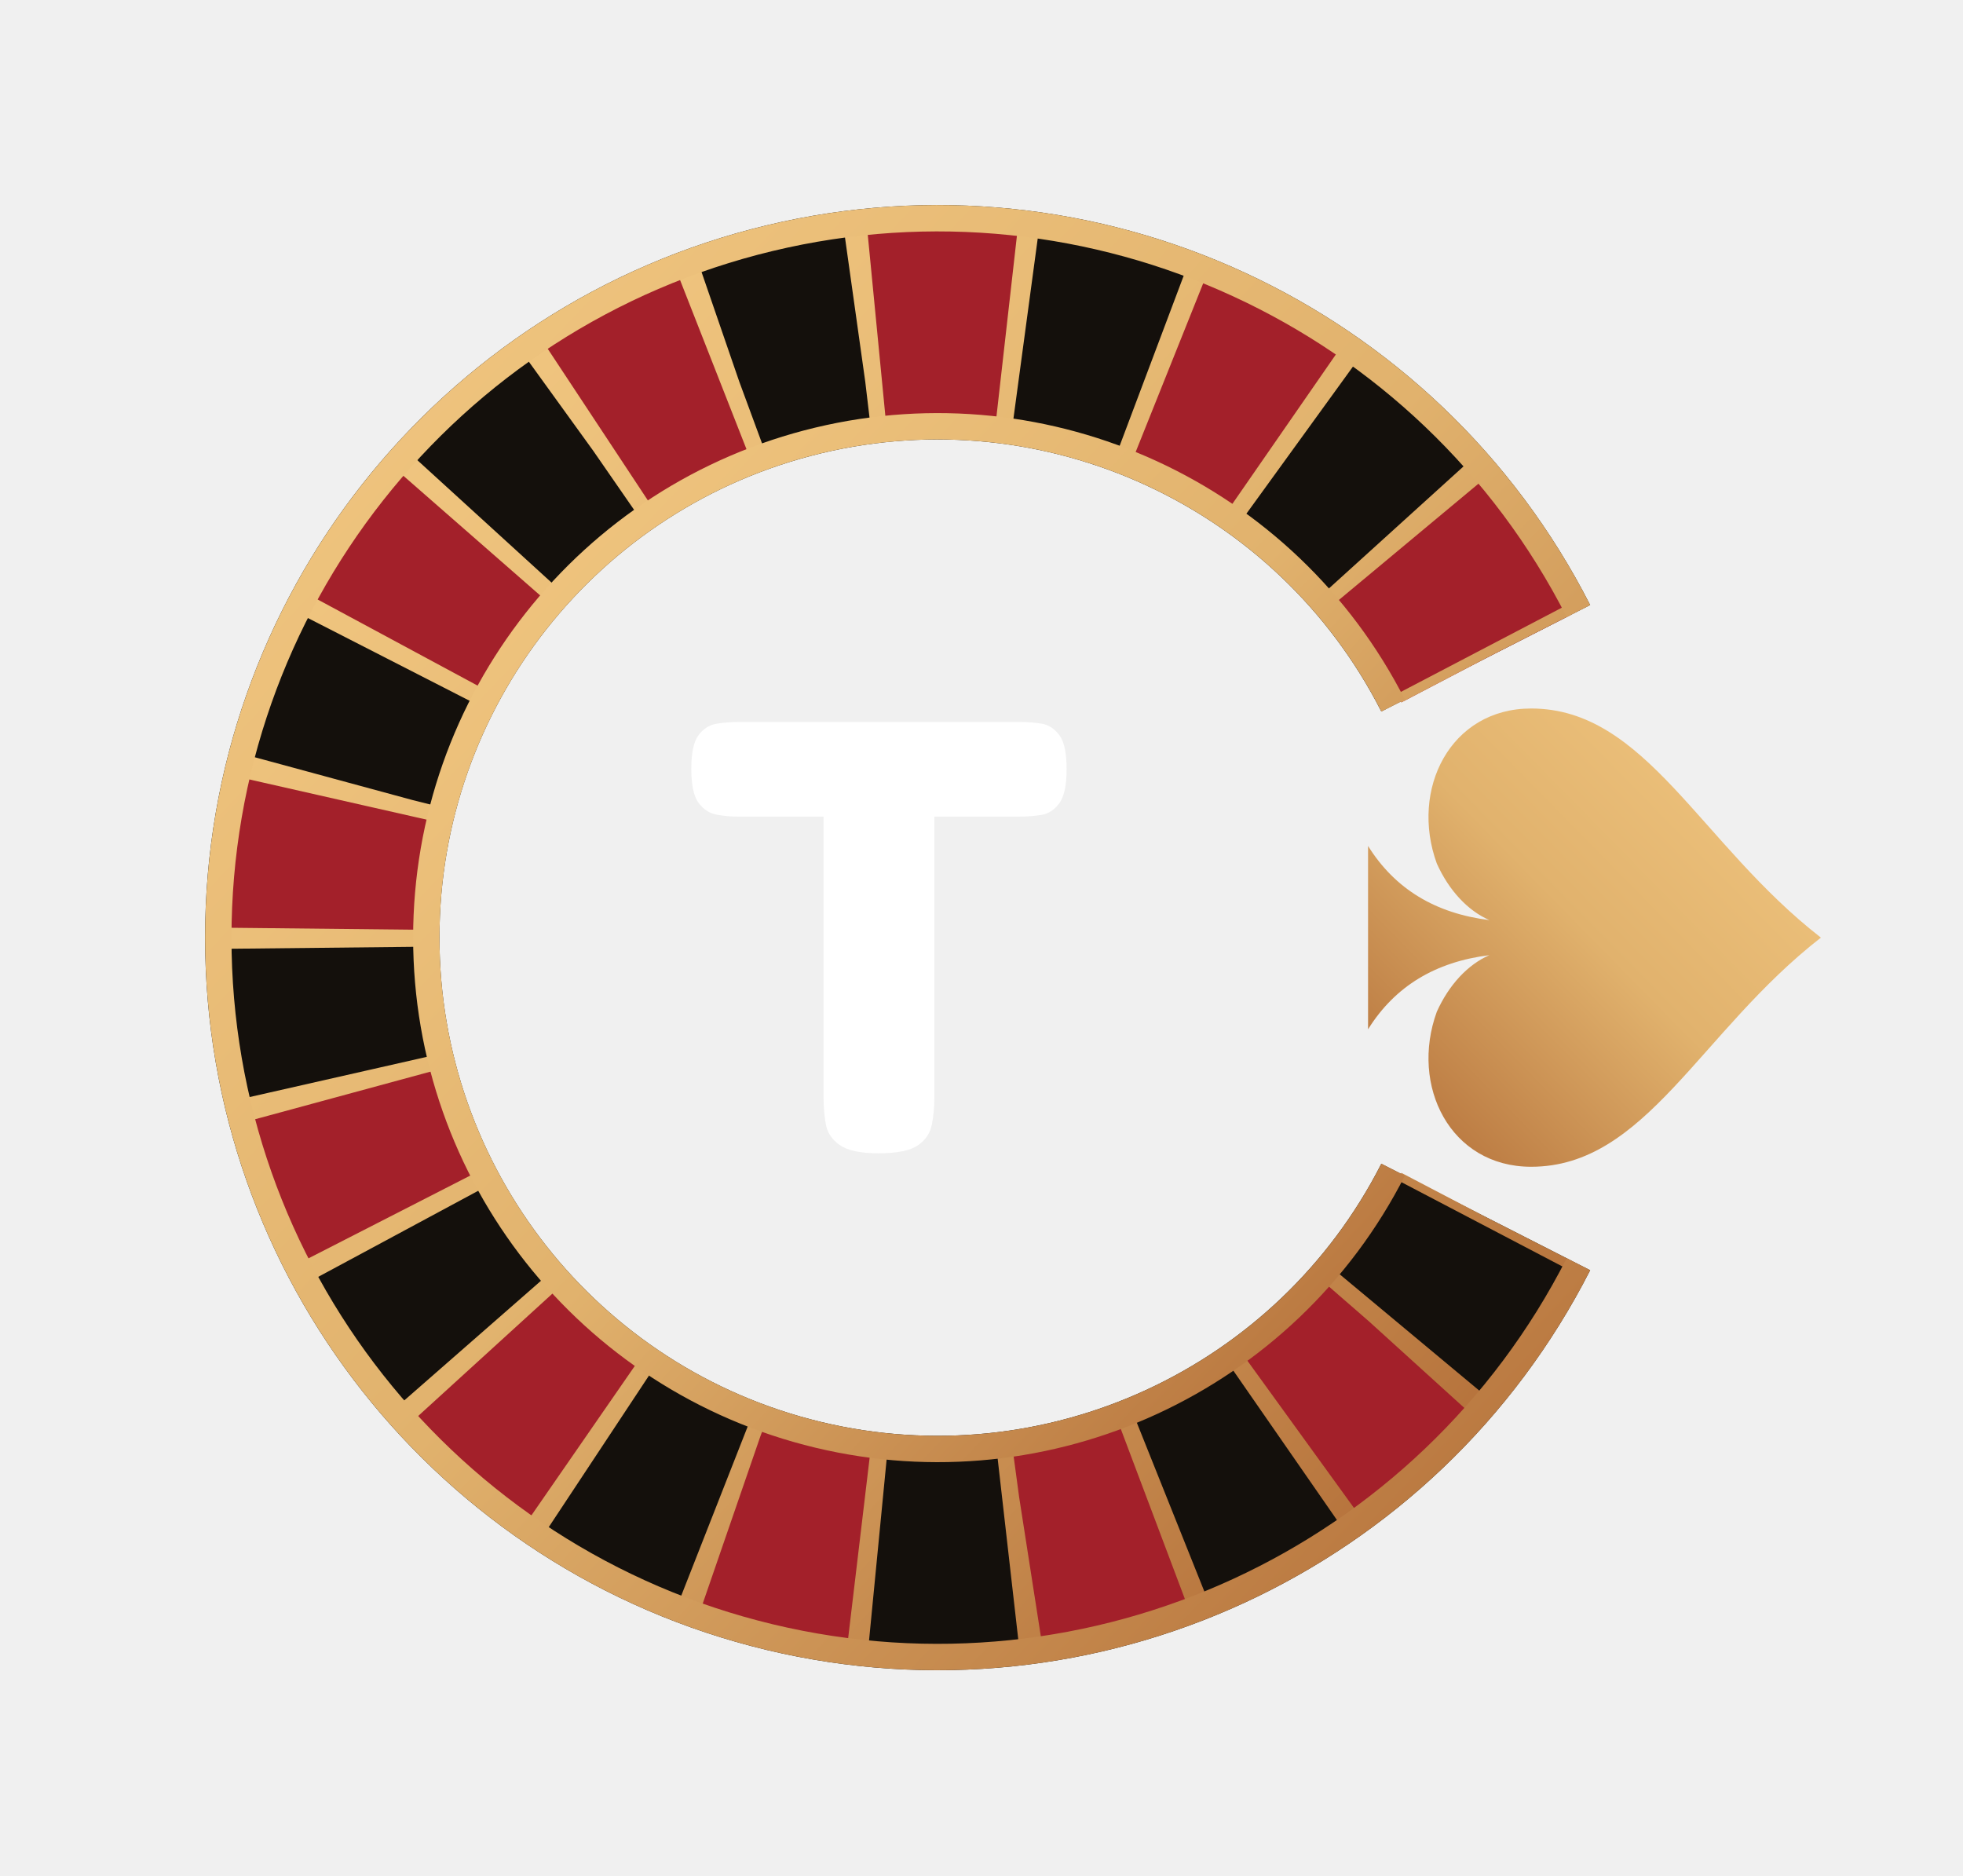
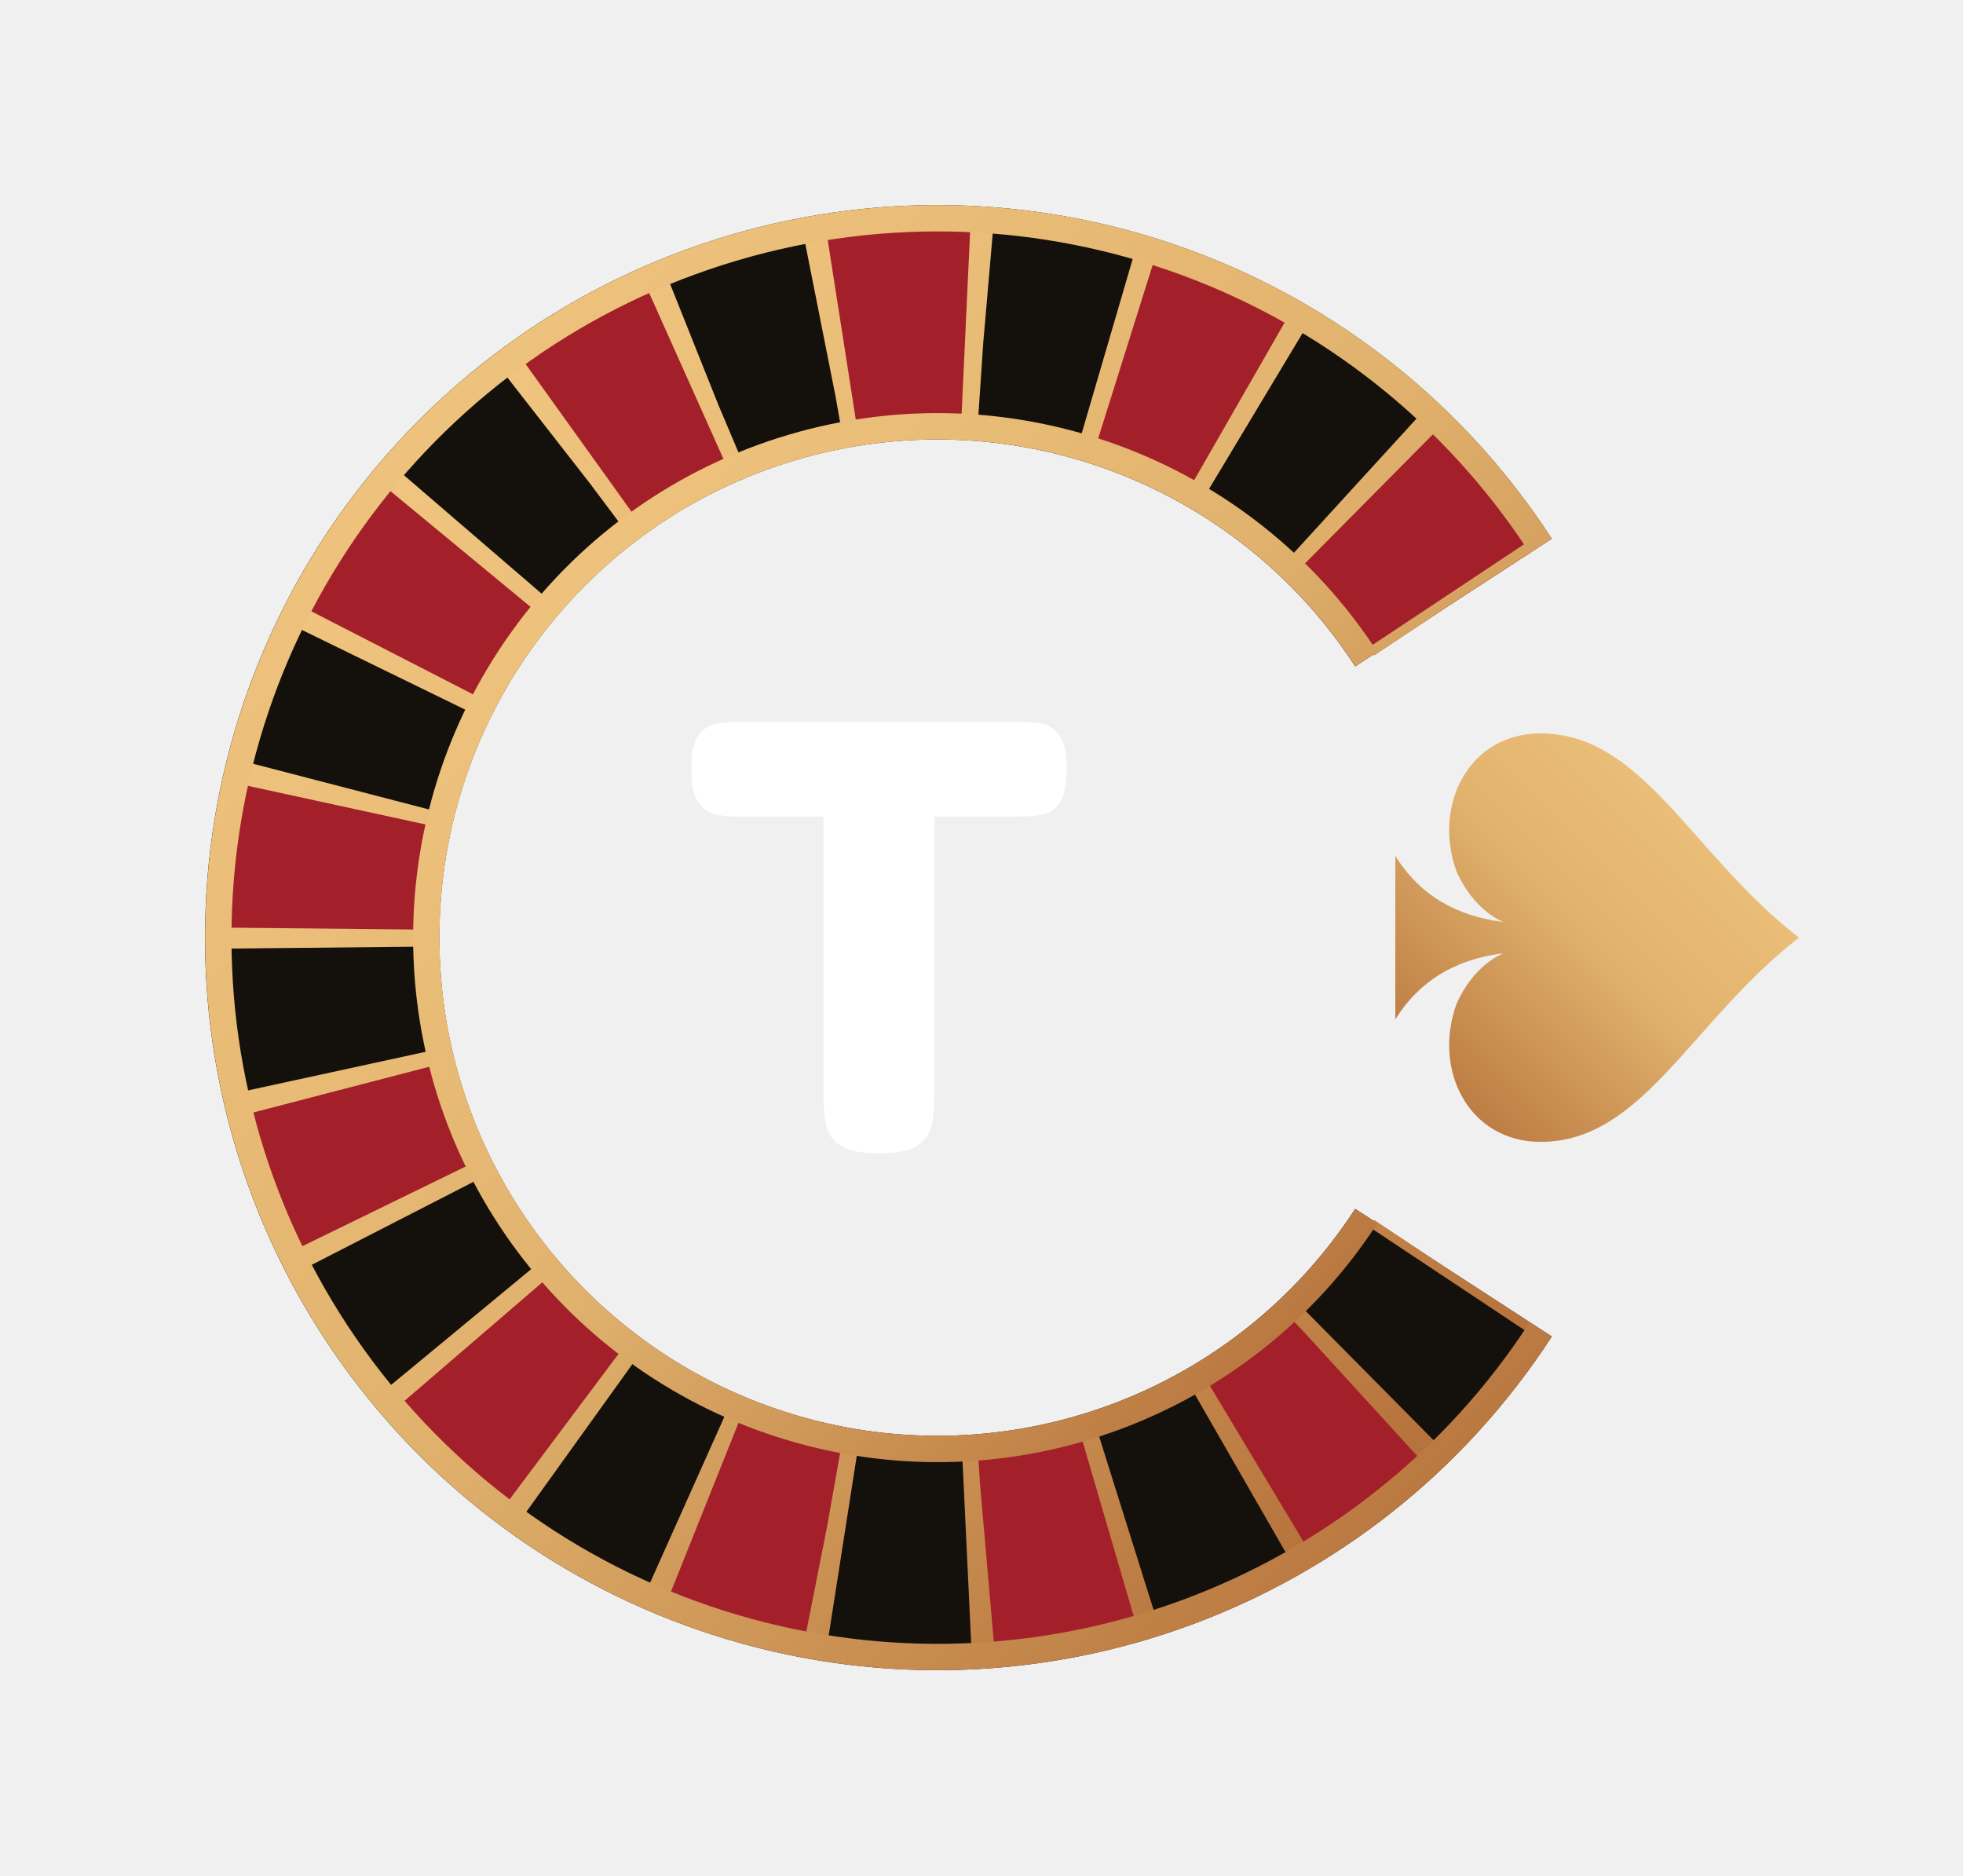
<svg xmlns="http://www.w3.org/2000/svg" viewBox="0 0 134 128">
  <defs>
    <linearGradient id="g" x1="0" y1="0" x2="1" y2="1">
      <stop offset="0" stop-color="#f3c983" />
      <stop offset=".5" stop-color="#e1b26d" />
      <stop offset="1" stop-color="#b06a35" />
    </linearGradient>
  </defs>
-   <path d="M101.42 44.93 A42 42 0 1 0 101.42 83.07" fill="none" stroke="#14100c" stroke-width="16" />
-   <path d="M101.42 44.93 A42 42 0 1 0 101.42 83.07" fill="none" stroke="#a3202a" stroke-width="13" stroke-dasharray="10.20 10.20" />
-   <path d="M101.42 44.93 A42 42 0 1 0 101.42 83.07" fill="none" stroke="url(#g)" stroke-width="13" stroke-dasharray="1.3 8.90" stroke-dashoffset="0.65" />
-   <path d="M107.75 41.71 A49.1 49.1 0 1 0 107.75 86.29" fill="none" stroke="url(#g)" stroke-width="1.8" />
-   <path d="M95.10 48.16 A34.9 34.9 0 1 0 95.10 79.84" fill="none" stroke="url(#g)" stroke-width="1.8" />
+   <path d="M99.22 41.13 A42 42 0 1 0 99.22 86.87" fill="none" stroke="#14100c" stroke-width="16" />
+   <path d="M99.22 41.13 A42 42 0 1 0 99.22 86.87" fill="none" stroke="#a3202a" stroke-width="13" stroke-dasharray="9.80 9.80" />
+   <path d="M99.22 41.13 A42 42 0 1 0 99.22 86.87" fill="none" stroke="url(#g)" stroke-width="13" stroke-dasharray="1.3 8.50" stroke-dashoffset="0.65" />
+   <path d="M105.18 37.26 A49.1 49.1 0 1 0 105.18 90.74" fill="none" stroke="url(#g)" stroke-width="1.8" />
+   <path d="M93.27 44.99 A34.9 34.9 0 1 0 93.27 83.01" fill="none" stroke="url(#g)" stroke-width="1.8" />
  <path d="M3.86-29.06L23.06-29.06Q23.86-29.06 24.57-28.94Q25.28-28.81 25.77-28.14Q26.25-27.47 26.25-25.83Q26.25-24.23 25.77-23.54Q25.28-22.85 24.55-22.72Q23.81-22.60 23.02-22.60L17.22-22.60L17.22-3.36Q17.22-2.44 17.05-1.58Q16.88-0.71 16.11-0.17Q15.33 0.38 13.40 0.38Q11.55 0.38 10.75-0.19Q9.95-0.76 9.81-1.62Q9.66-2.48 9.66-3.40L9.66-22.60L3.82-22.60Q3.07-22.60 2.33-22.74Q1.60-22.89 1.11-23.56Q0.63-24.23 0.63-25.87Q0.63-27.47 1.11-28.14Q1.60-28.81 2.35-28.94Q3.11-29.06 3.86-29.06" transform="translate(46.56 78.34)" fill="#fff" />
-   <path d="M0 -15 C7 -6 17 -2 17 6.5 C17 12.5 11 15.5 5.5 13.5 C3.5 12.6 2 11.2 1.3 9.6 C1.8 13.6 3.6 16.6 6.8 18.6 L-6.8 18.6 C-3.6 16.6 -1.8 13.6 -1.3 9.6 C-2 11.2 -3.5 12.6 -5.5 13.5 C-11 15.5 -17 12.5 -17 6.5 C-17 -2 -7 -6 0 -15 Z" transform="translate(110.5 64) rotate(90) scale(.92)" fill="url(#g)" />
+   <path d="M0 -15 C7 -6 17 -2 17 6.5 C17 12.5 11 15.5 5.5 13.5 C3.5 12.6 2 11.2 1.3 9.6 C1.8 13.6 3.6 16.6 6.8 18.6 L-6.8 18.6 C-3.6 16.6 -1.8 13.6 -1.3 9.6 C-2 11.2 -3.5 12.6 -5.5 13.5 C-11 15.5 -17 12.5 -17 6.5 C-17 -2 -7 -6 0 -15 Z" transform="translate(110.5 64) rotate(90) scale(0.82)" fill="url(#g)" />
</svg>
